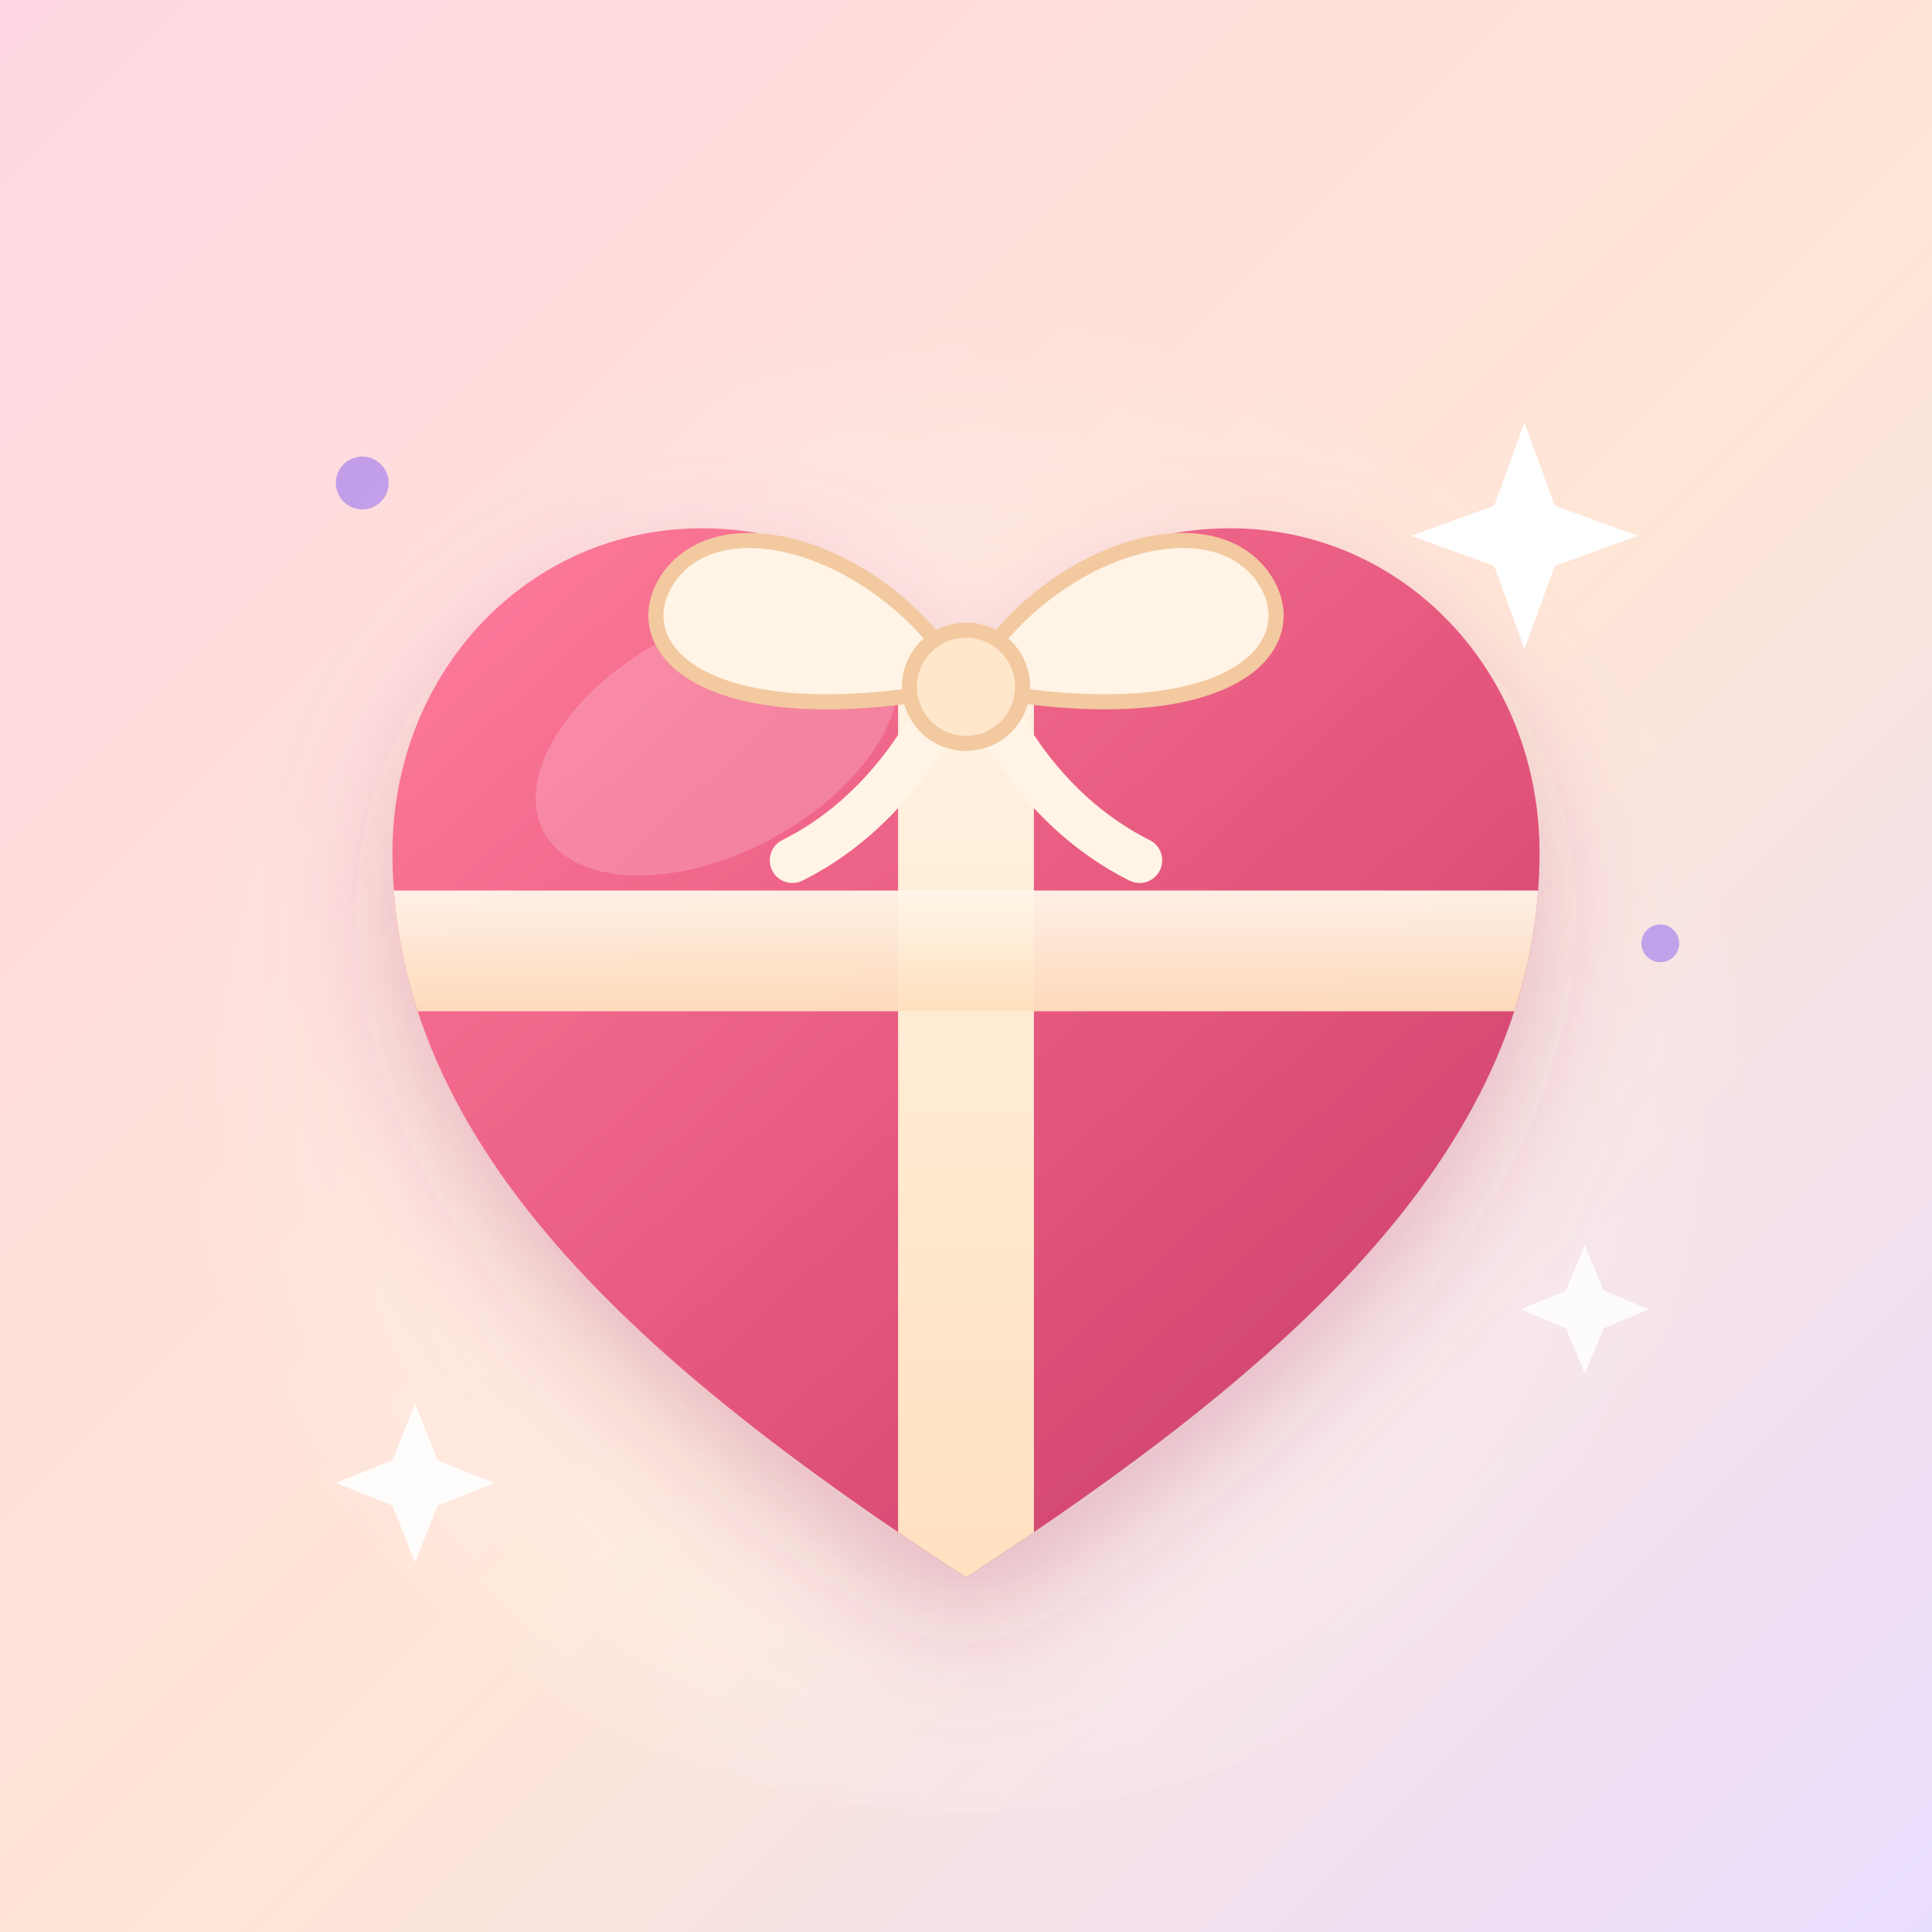
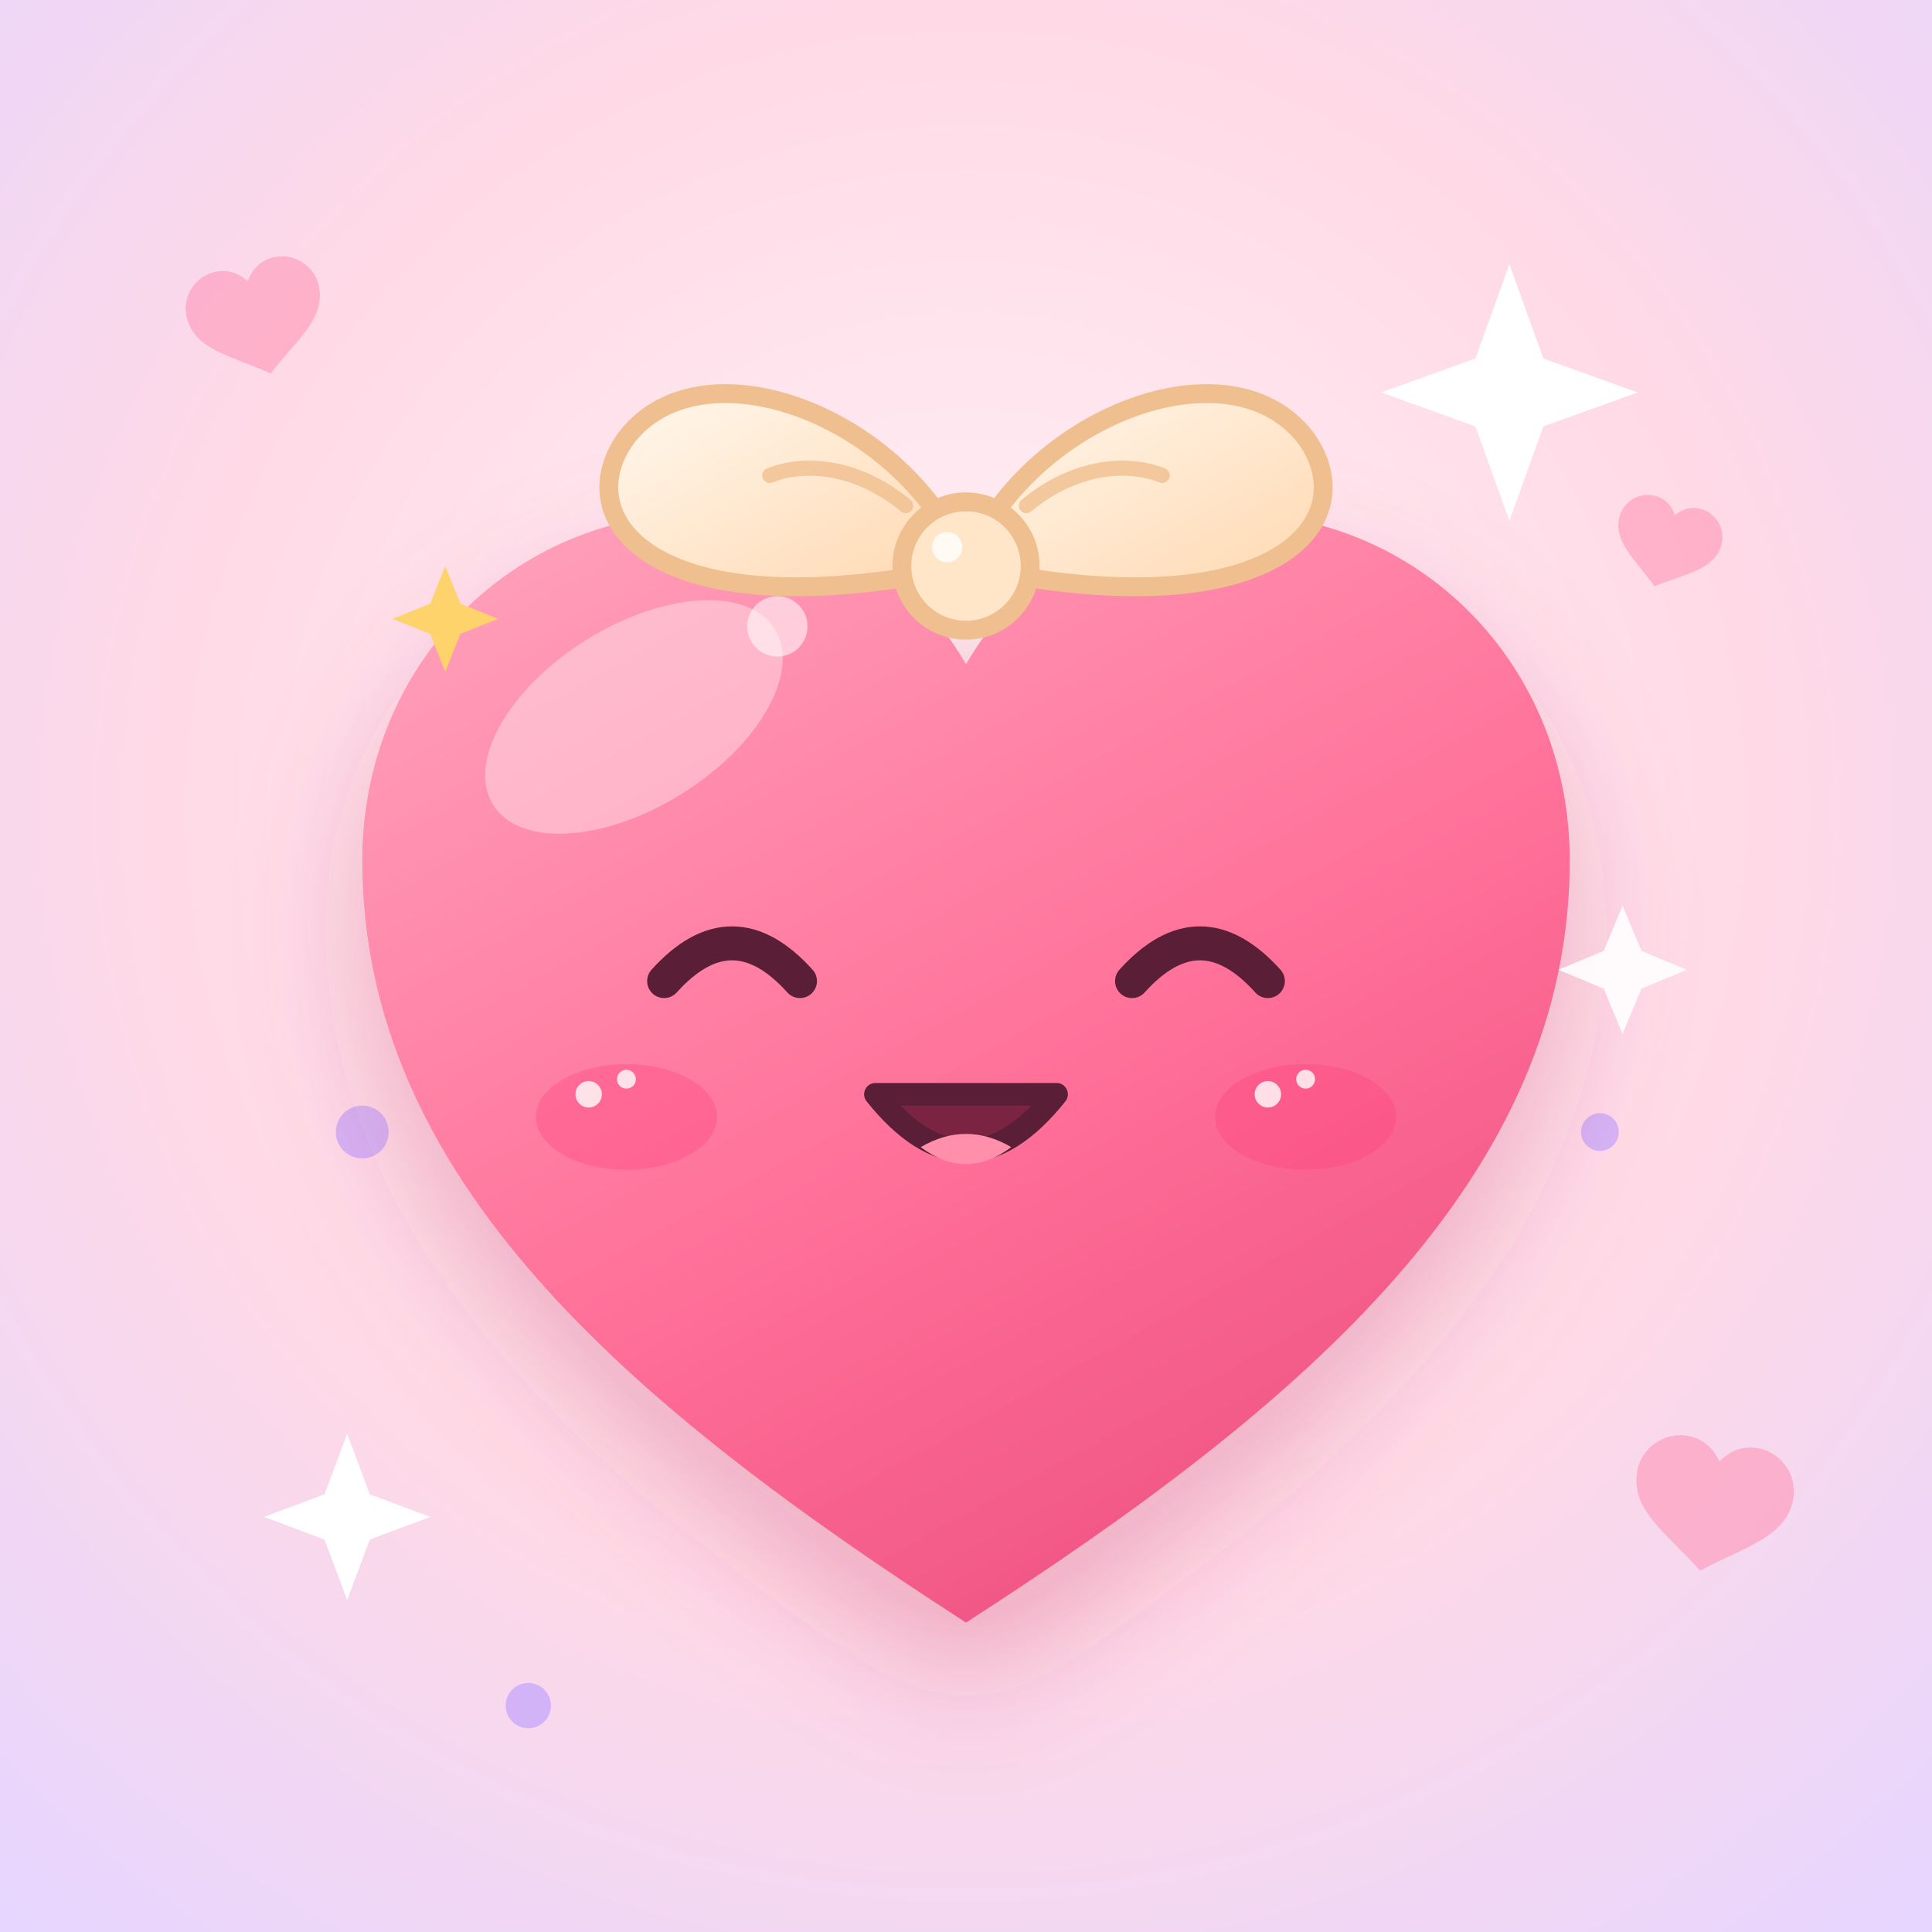
<svg xmlns="http://www.w3.org/2000/svg" viewBox="0 0 512 512">
  <defs>
-     <linearGradient id="bg" x1="0" y1="0" x2="1" y2="1">
-       <stop offset="0" stop-color="#ffd6e2" />
-       <stop offset=".55" stop-color="#ffe6d6" />
-       <stop offset="1" stop-color="#e9ddff" />
+     <radialGradient id="bg" cx=".5" cy=".42" r=".75">
+       <stop offset="0" stop-color="#fff4f7" />
+       <stop offset=".55" stop-color="#ffd9e6" />
+       <stop offset="1" stop-color="#e7d6ff" />
+     </radialGradient>
+     <linearGradient id="body" x1=".2" y1="0" x2=".8" y2="1">
+       <stop offset="0" stop-color="#ff9db8" />
+       <stop offset=".55" stop-color="#ff6f98" />
+       <stop offset="1" stop-color="#ec4f80" />
    </linearGradient>
-     <linearGradient id="heart" x1="0" y1="0" x2="1" y2="1">
-       <stop offset="0" stop-color="#ff7c9c" />
-       <stop offset=".6" stop-color="#e2537a" />
-       <stop offset="1" stop-color="#c23d68" />
+     <linearGradient id="rib" x1="0" y1="0" x2="0" y2="1">
+       <stop offset="0" stop-color="#fffaf2" />
+       <stop offset="1" stop-color="#ffe3c2" />
    </linearGradient>
-     <linearGradient id="ribbon" x1="0" y1="0" x2="0" y2="1">
-       <stop offset="0" stop-color="#fff6ea" />
-       <stop offset="1" stop-color="#ffe0bd" />
+     <linearGradient id="bow" x1="0" y1="0" x2="1" y2="1">
+       <stop offset="0" stop-color="#fff8ee" />
+       <stop offset="1" stop-color="#ffd8b0" />
    </linearGradient>
-     <radialGradient id="glow" cx=".5" cy=".55" r=".5">
-       <stop offset="0" stop-color="#fff" stop-opacity=".75" />
-       <stop offset="1" stop-color="#fff" stop-opacity="0" />
-     </radialGradient>
-     <filter id="sh" x="-20%" y="-20%" width="140%" height="150%">
-       <feDropShadow dx="0" dy="14" stdDeviation="16" flood-color="#a8325a" flood-opacity=".28" />
+     <filter id="sh" x="-30%" y="-30%" width="160%" height="170%">
+       <feDropShadow dx="0" dy="16" stdDeviation="16" flood-color="#c2335f" flood-opacity=".28" />
    </filter>
    <clipPath id="hc">
-       <path d="M256 418C170 362 104 304 104 226c0-48 36-86 82-86 32 0 56 17 70 42 14-25 38-42 70-42 46 0 82 38 82 86 0 78-66 136-152 192z" />
+       <path d="M256 430C166 372 96 312 96 228c0-52 40-92 90-92 32 0 56 16 70 40 14-24 38-40 70-40 50 0 90 40 90 92 0 84-70 144-160 202z" />
    </clipPath>
  </defs>
  <rect width="512" height="512" fill="url(#bg)" />
-   <circle cx="256" cy="270" r="210" fill="url(#glow)" />
+   <g fill="#ff8fb0" opacity=".55">
+     <path transform="translate(70 92) scale(.9) rotate(-14)" d="M0 8C-10 0-20-4-20-14c0-6 5-11 11-11 4 0 7 2 9 5 2-3 5-5 9-5 6 0 11 5 11 11 0 10-10 14-20 22z" />
+     <path transform="translate(440 150) scale(.7) rotate(16)" d="M0 8C-10 0-20-4-20-14c0-6 5-11 11-11 4 0 7 2 9 5 2-3 5-5 9-5 6 0 11 5 11 11 0 10-10 14-20 22z" />
+     <path transform="translate(452 408) scale(1.05) rotate(10)" d="M0 8C-10 0-20-4-20-14c0-6 5-11 11-11 4 0 7 2 9 5 2-3 5-5 9-5 6 0 11 5 11 11 0 10-10 14-20 22z" />
+   </g>
+   <g fill="#b99bff" opacity=".6">
+     <circle cx="96" cy="300" r="7" />
+     <circle cx="424" cy="300" r="5" />
+     <circle cx="140" cy="452" r="6" />
+   </g>
  <g filter="url(#sh)">
-     <path d="M256 418C170 362 104 304 104 226c0-48 36-86 82-86 32 0 56 17 70 42 14-25 38-42 70-42 46 0 82 38 82 86 0 78-66 136-152 192z" fill="url(#heart)" />
+     <path d="M256 430C166 372 96 312 96 228c0-52 40-92 90-92 32 0 56 16 70 40 14-24 38-40 70-40 50 0 90 40 90 92 0 84-70 144-160 202z" fill="url(#body)" />
  </g>
  <g clip-path="url(#hc)">
-     <rect x="238" y="120" width="36" height="320" fill="url(#ribbon)" />
-     <rect x="90" y="236" width="340" height="32" fill="url(#ribbon)" opacity=".95" />
-     <ellipse cx="190" cy="196" rx="52" ry="30" fill="#fff" opacity=".18" transform="rotate(-28 190 196)" />
+     <ellipse cx="168" cy="190" rx="44" ry="24" fill="#fff" opacity=".35" transform="rotate(-32 168 190)" />
+     <circle cx="206" cy="166" r="8" fill="#fff" opacity=".55" />
  </g>
-   <g transform="translate(256 182)">
-     <path d="M0 0C-18-34-62-50-78-30c-14 18 6 44 78 30z" fill="#fff4e6" stroke="#f3c9a0" stroke-width="4" stroke-linejoin="round" />
-     <path d="M0 0C18-34 62-50 78-30c14 18-6 44-78 30z" fill="#fff4e6" stroke="#f3c9a0" stroke-width="4" stroke-linejoin="round" />
-     <path d="M-6 4c-10 20-24 34-40 42M6 4c10 20 24 34 40 42" stroke="#fff4e6" stroke-width="12" stroke-linecap="round" fill="none" />
-     <circle r="15" fill="#ffe7cc" stroke="#f3c9a0" stroke-width="4" />
+   <g>
+     <path d="M176 260q18-20 36 0" fill="none" stroke="#5a1f37" stroke-width="9" stroke-linecap="round" />
+     <path d="M300 260q18-20 36 0" fill="none" stroke="#5a1f37" stroke-width="9" stroke-linecap="round" />
+     <ellipse cx="166" cy="296" rx="24" ry="14" fill="#ff3d7a" opacity=".32" />
+     <ellipse cx="346" cy="296" rx="24" ry="14" fill="#ff3d7a" opacity=".32" />
+     <g fill="#fff" opacity=".8">
+       <circle cx="156" cy="290" r="3.5" />
+       <circle cx="166" cy="286" r="2.5" />
+       <circle cx="336" cy="290" r="3.5" />
+       <circle cx="346" cy="286" r="2.5" />
+     </g>
+     <path d="M232 290q24 30 48 0z" fill="#7a2442" stroke="#5a1f37" stroke-width="6" stroke-linejoin="round" stroke-linecap="round" />
+     <path d="M244 304q12 9 24 0q-12-7-24 0z" fill="#ff8fab" />
+   </g>
+   <g transform="translate(256 150)">
+     <path d="M0 0C-16-40-70-60-90-34c-16 22 8 52 90 34z" fill="url(#bow)" stroke="#f0bf8f" stroke-width="5" stroke-linejoin="round" />
+     <path d="M0 0C16-40 70-60 90-34c16 22-8 52-90 34z" fill="url(#bow)" stroke="#f0bf8f" stroke-width="5" stroke-linejoin="round" />
+     <path d="M-52-24c10-4 24-2 36 8M52-24c-10-4-24-2-36 8" fill="none" stroke="#f0bf8f" stroke-width="4" stroke-linecap="round" opacity=".8" />
+     <circle r="17" fill="#ffe6c9" stroke="#f0bf8f" stroke-width="5" />
+     <circle cx="-5" cy="-5" r="4" fill="#fff" opacity=".8" />
  </g>
  <g fill="#fff">
-     <path d="M404 112l8 22 22 8-22 8-8 22-8-22-22-8 22-8z" />
-     <path d="M110 372l6 15 15 6-15 6-6 15-6-15-15-6 15-6z" opacity=".9" />
-     <path d="M420 330l5 12 12 5-12 5-5 12-5-12-12-5 12-5z" opacity=".85" />
+     <path d="M400 70l9 25 25 9-25 9-9 25-9-25-25-9 25-9z" />
+     <path d="M92 380l6 16 16 6-16 6-6 16-6-16-16-6 16-6z" />
+     <path d="M430 240l5 12 12 5-12 5-5 12-5-12-12-5 12-5z" opacity=".9" />
  </g>
-   <g fill="#8f6bf0" opacity=".55">
-     <circle cx="96" cy="128" r="7" />
-     <circle cx="440" cy="250" r="5" />
+   <g fill="#ffd36b">
+     <path d="M118 150l4 10 10 4-10 4-4 10-4-10-10-4 10-4z" />
  </g>
</svg>
